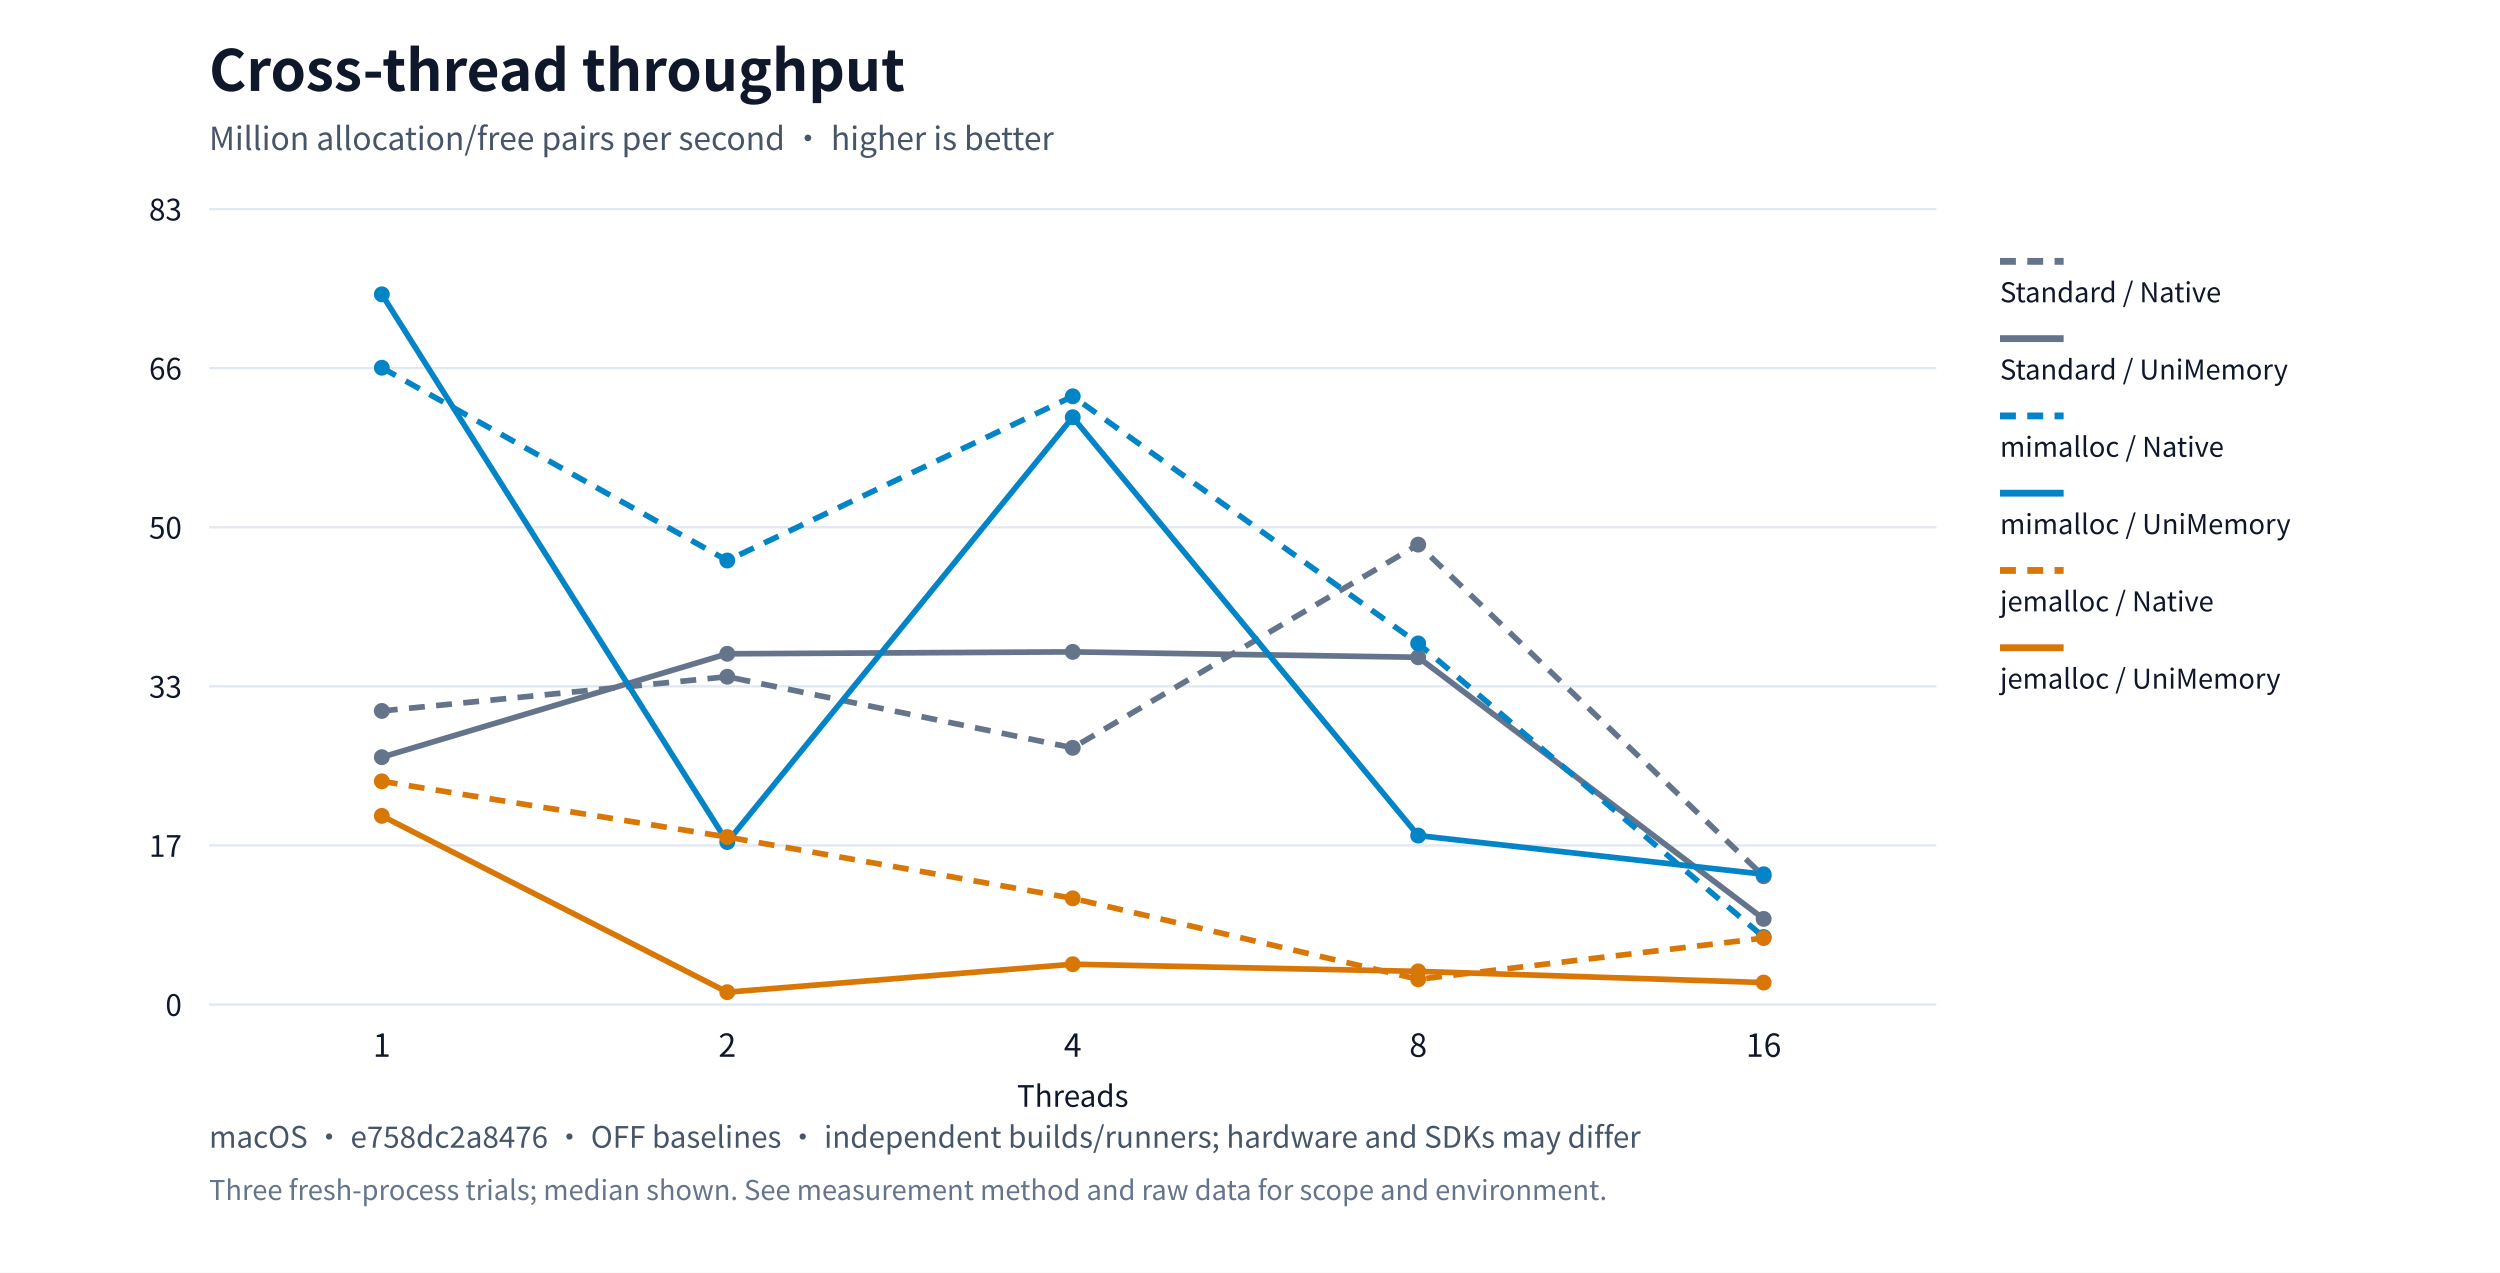
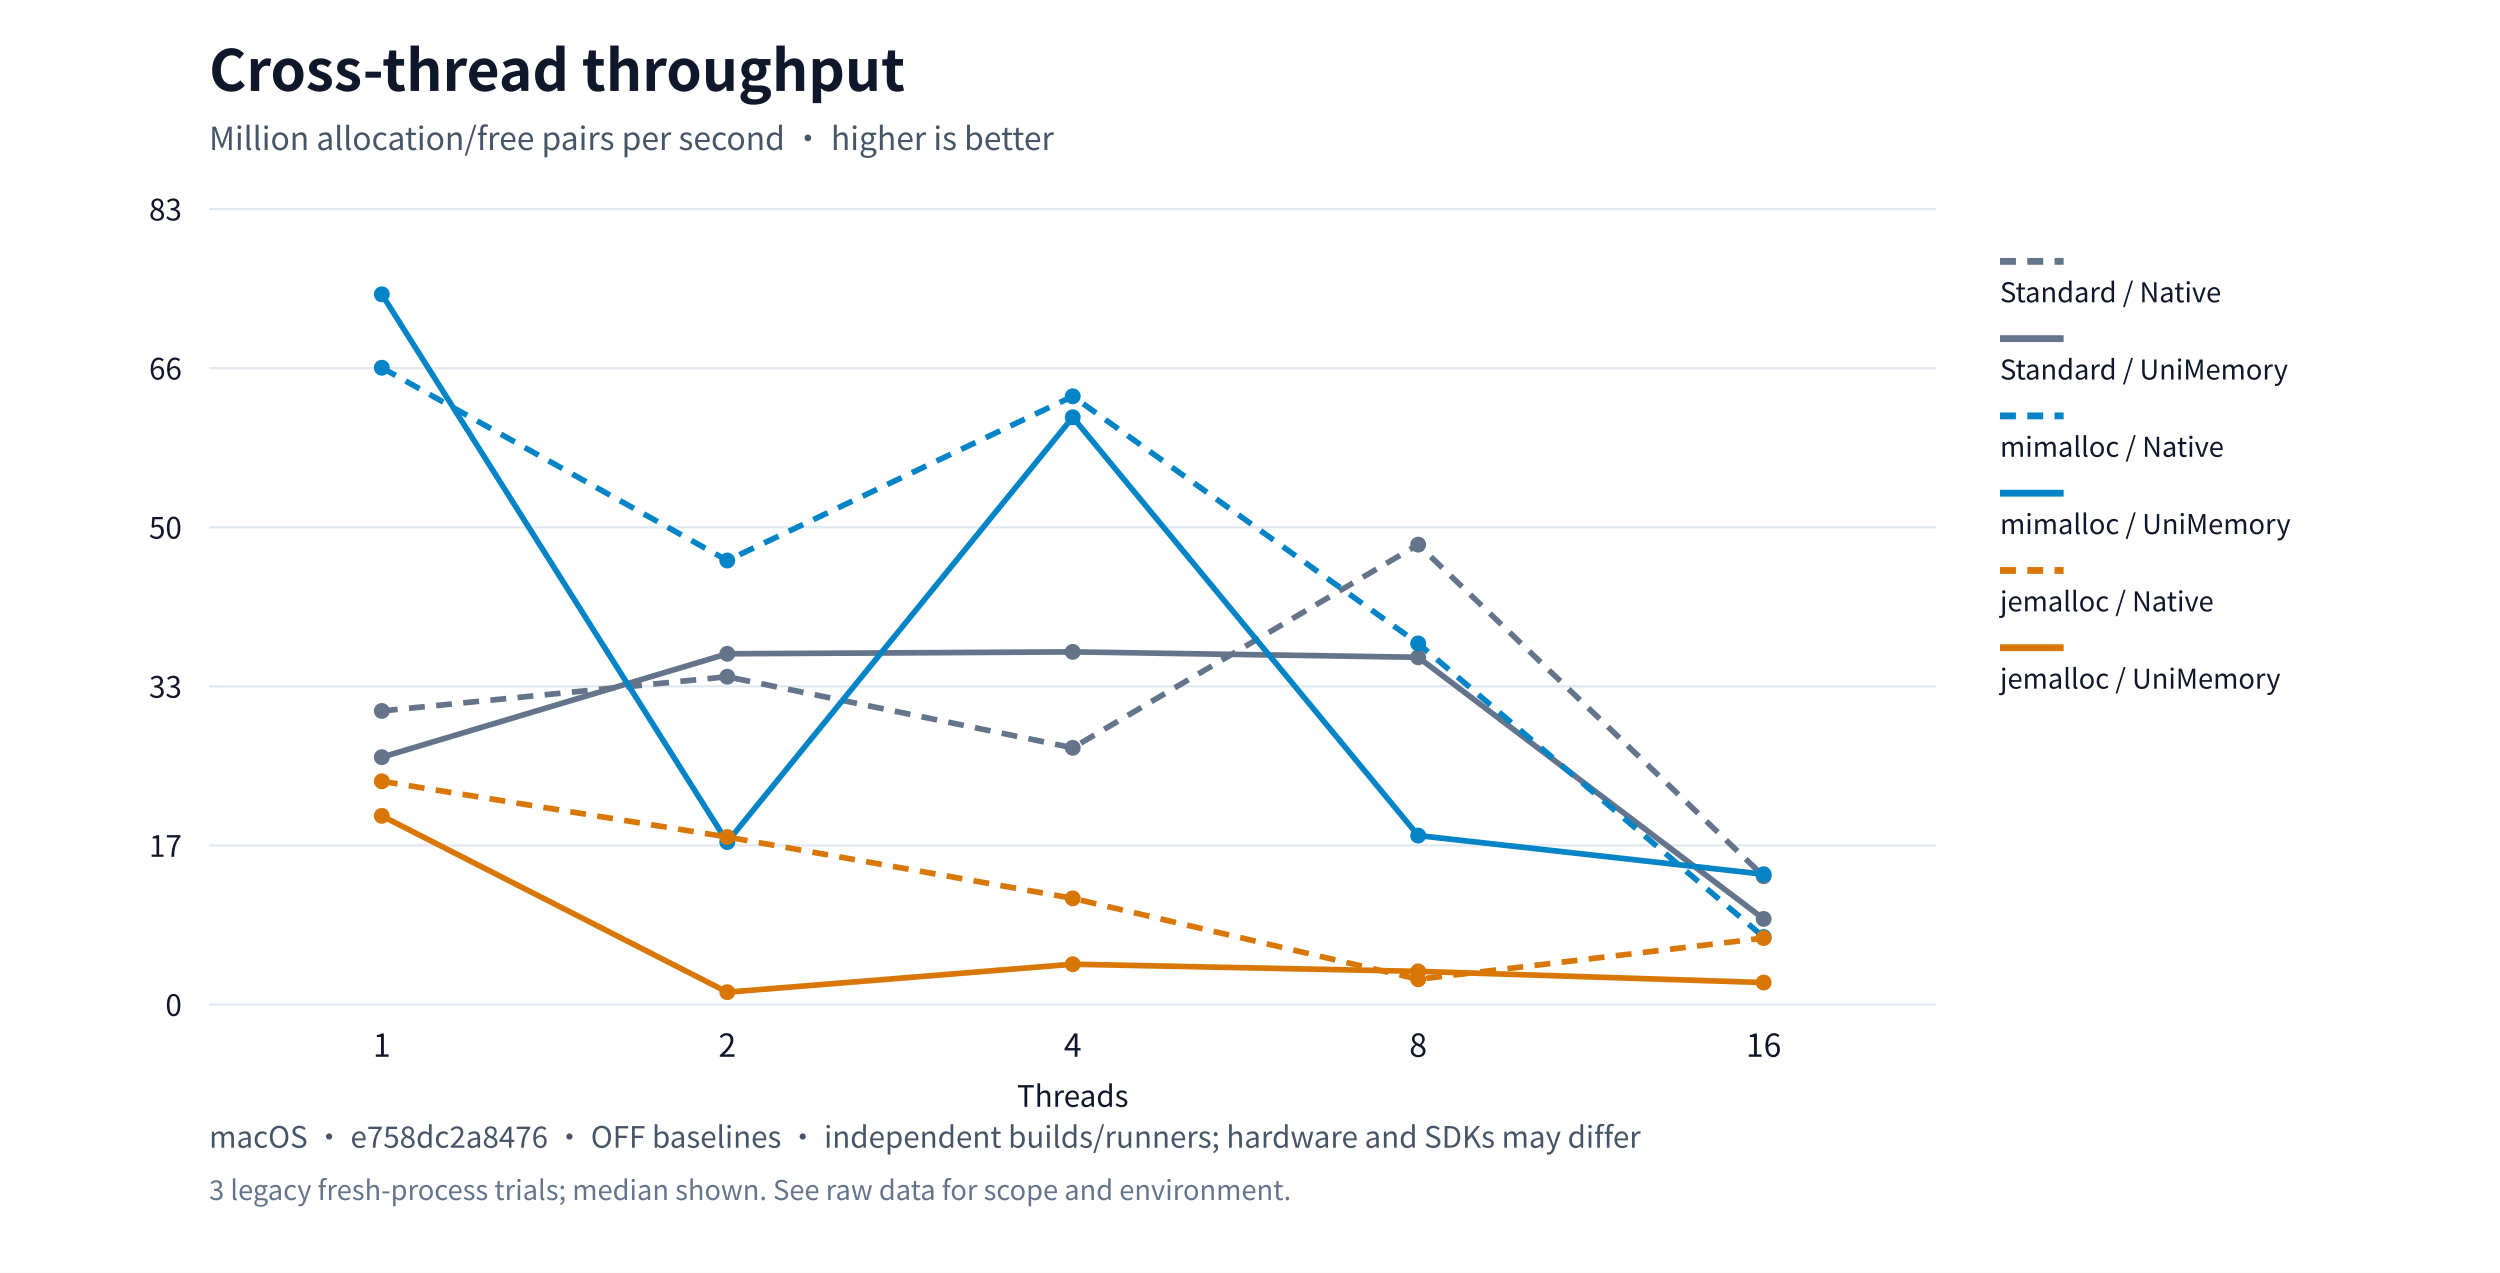
<svg xmlns="http://www.w3.org/2000/svg" xml:lang="en" viewBox="0 0 1100 560" role="img">
  <rect width="1100" height="560" fill="#ffffff" />
  <g font-family="system-ui,Segoe UI,Microsoft YaHei,PingFang SC,Noto Sans CJK SC,sans-serif" fill="#0f172a">
    <text x="92" y="40" font-size="25" font-weight="650">Cross-thread throughput</text>
    <text x="92" y="66" font-size="14" fill="#475569">Million allocation/free pairs per second · higher is better</text>
    <path d="M92,442.0h760" stroke="#e2e8f0" />
    <text x="80" y="447.0" text-anchor="end" font-size="13">0</text>
    <path d="M92,372.0h760" stroke="#e2e8f0" />
    <text x="80" y="377.0" text-anchor="end" font-size="13">17</text>
    <path d="M92,302.0h760" stroke="#e2e8f0" />
    <text x="80" y="307.0" text-anchor="end" font-size="13">33</text>
    <path d="M92,232.0h760" stroke="#e2e8f0" />
    <text x="80" y="237.0" text-anchor="end" font-size="13">50</text>
    <path d="M92,162.0h760" stroke="#e2e8f0" />
    <text x="80" y="167.0" text-anchor="end" font-size="13">66</text>
    <path d="M92,92.0h760" stroke="#e2e8f0" />
    <text x="80" y="97.0" text-anchor="end" font-size="13">83</text>
    <text x="168.0" y="465" text-anchor="middle" font-size="14">1</text>
    <text x="320.0" y="465" text-anchor="middle" font-size="14">2</text>
    <text x="472.0" y="465" text-anchor="middle" font-size="14">4</text>
    <text x="624.0" y="465" text-anchor="middle" font-size="14">8</text>
    <text x="776.0" y="465" text-anchor="middle" font-size="14">16</text>
    <circle cx="168.0" cy="312.813" r="3.5" fill="#64748b" />
    <circle cx="320.0" cy="297.76" r="3.5" fill="#64748b" />
    <circle cx="472.0" cy="329.036" r="3.5" fill="#64748b" />
    <circle cx="624.0" cy="239.638" r="3.5" fill="#64748b" />
    <circle cx="776.0" cy="385.544" r="3.5" fill="#64748b" />
    <polyline points="168.0,312.813 320.0,297.76 472.0,329.036 624.0,239.638 776.0,385.544" fill="none" stroke="#64748b" stroke-width="2.5" stroke-dasharray="7 5" />
    <path d="M880,115h28" stroke="#64748b" stroke-width="3" stroke-dasharray="7 5" />
    <text x="880" y="133" font-size="12">Standard / Native</text>
    <circle cx="168.0" cy="333.157" r="3.5" fill="#64748b" />
    <circle cx="320.0" cy="287.668" r="3.5" fill="#64748b" />
    <circle cx="472.0" cy="286.83" r="3.5" fill="#64748b" />
    <circle cx="624.0" cy="289.203" r="3.5" fill="#64748b" />
    <circle cx="776.0" cy="404.314" r="3.5" fill="#64748b" />
    <polyline points="168.0,333.157 320.0,287.668 472.0,286.83 624.0,289.203 776.0,404.314" fill="none" stroke="#64748b" stroke-width="2.5" />
    <path d="M880,149h28" stroke="#64748b" stroke-width="3" />
    <text x="880" y="167" font-size="12">Standard / UniMemory</text>
    <circle cx="168.0" cy="161.805" r="3.5" fill="#0284c7" />
    <circle cx="320.0" cy="246.622" r="3.5" fill="#0284c7" />
    <circle cx="472.0" cy="174.372" r="3.5" fill="#0284c7" />
    <circle cx="624.0" cy="283.115" r="3.5" fill="#0284c7" />
    <circle cx="776.0" cy="412.29" r="3.5" fill="#0284c7" />
    <polyline points="168.0,161.805 320.0,246.622 472.0,174.372 624.0,283.115 776.0,412.29" fill="none" stroke="#0284c7" stroke-width="2.5" stroke-dasharray="7 5" />
    <path d="M880,183h28" stroke="#0284c7" stroke-width="3" stroke-dasharray="7 5" />
    <text x="880" y="201" font-size="12">mimalloc / Native</text>
    <circle cx="168.0" cy="129.5" r="3.5" fill="#0284c7" />
    <circle cx="320.0" cy="370.508" r="3.5" fill="#0284c7" />
    <circle cx="472.0" cy="183.586" r="3.5" fill="#0284c7" />
    <circle cx="624.0" cy="367.649" r="3.5" fill="#0284c7" />
    <circle cx="776.0" cy="384.678" r="3.5" fill="#0284c7" />
    <polyline points="168.0,129.5 320.0,370.508 472.0,183.586 624.0,367.649 776.0,384.678" fill="none" stroke="#0284c7" stroke-width="2.5" />
    <path d="M880,217h28" stroke="#0284c7" stroke-width="3" />
    <text x="880" y="235" font-size="12">mimalloc / UniMemory</text>
    <circle cx="168.0" cy="343.779" r="3.5" fill="#d97706" />
    <circle cx="320.0" cy="368.29" r="3.5" fill="#d97706" />
    <circle cx="472.0" cy="395.268" r="3.5" fill="#d97706" />
    <circle cx="624.0" cy="430.896" r="3.5" fill="#d97706" />
    <circle cx="776.0" cy="412.751" r="3.5" fill="#d97706" />
    <polyline points="168.0,343.779 320.0,368.29 472.0,395.268 624.0,430.896 776.0,412.751" fill="none" stroke="#d97706" stroke-width="2.5" stroke-dasharray="7 5" />
    <path d="M880,251h28" stroke="#d97706" stroke-width="3" stroke-dasharray="7 5" />
    <text x="880" y="269" font-size="12">jemalloc / Native</text>
    <circle cx="168.0" cy="358.979" r="3.5" fill="#d97706" />
    <circle cx="320.0" cy="436.556" r="3.5" fill="#d97706" />
    <circle cx="472.0" cy="424.255" r="3.5" fill="#d97706" />
    <circle cx="624.0" cy="427.402" r="3.5" fill="#d97706" />
    <circle cx="776.0" cy="432.327" r="3.5" fill="#d97706" />
    <polyline points="168.0,358.979 320.0,436.556 472.0,424.255 624.0,427.402 776.0,432.327" fill="none" stroke="#d97706" stroke-width="2.5" />
    <path d="M880,285h28" stroke="#d97706" stroke-width="3" />
    <text x="880" y="303" font-size="12">jemalloc / UniMemory</text>
    <text x="472" y="487" text-anchor="middle" font-size="13">Threads</text>
    <text x="92" y="505" font-size="13" fill="#475569">macOS · e758dc2a8476 · OFF baselines · independent builds/runners; hardware and SDKs may differ</text>
-     <text x="92" y="528" font-size="12" fill="#64748b">Three fresh-process trials; median shown. See measurement method and raw data for scope and environment.</text>
+     <text x="92" y="528" font-size="12" fill="#64748b">3 legacy fresh-process trials; median shown. See raw data for scope and environment.</text>
  </g>
</svg>
